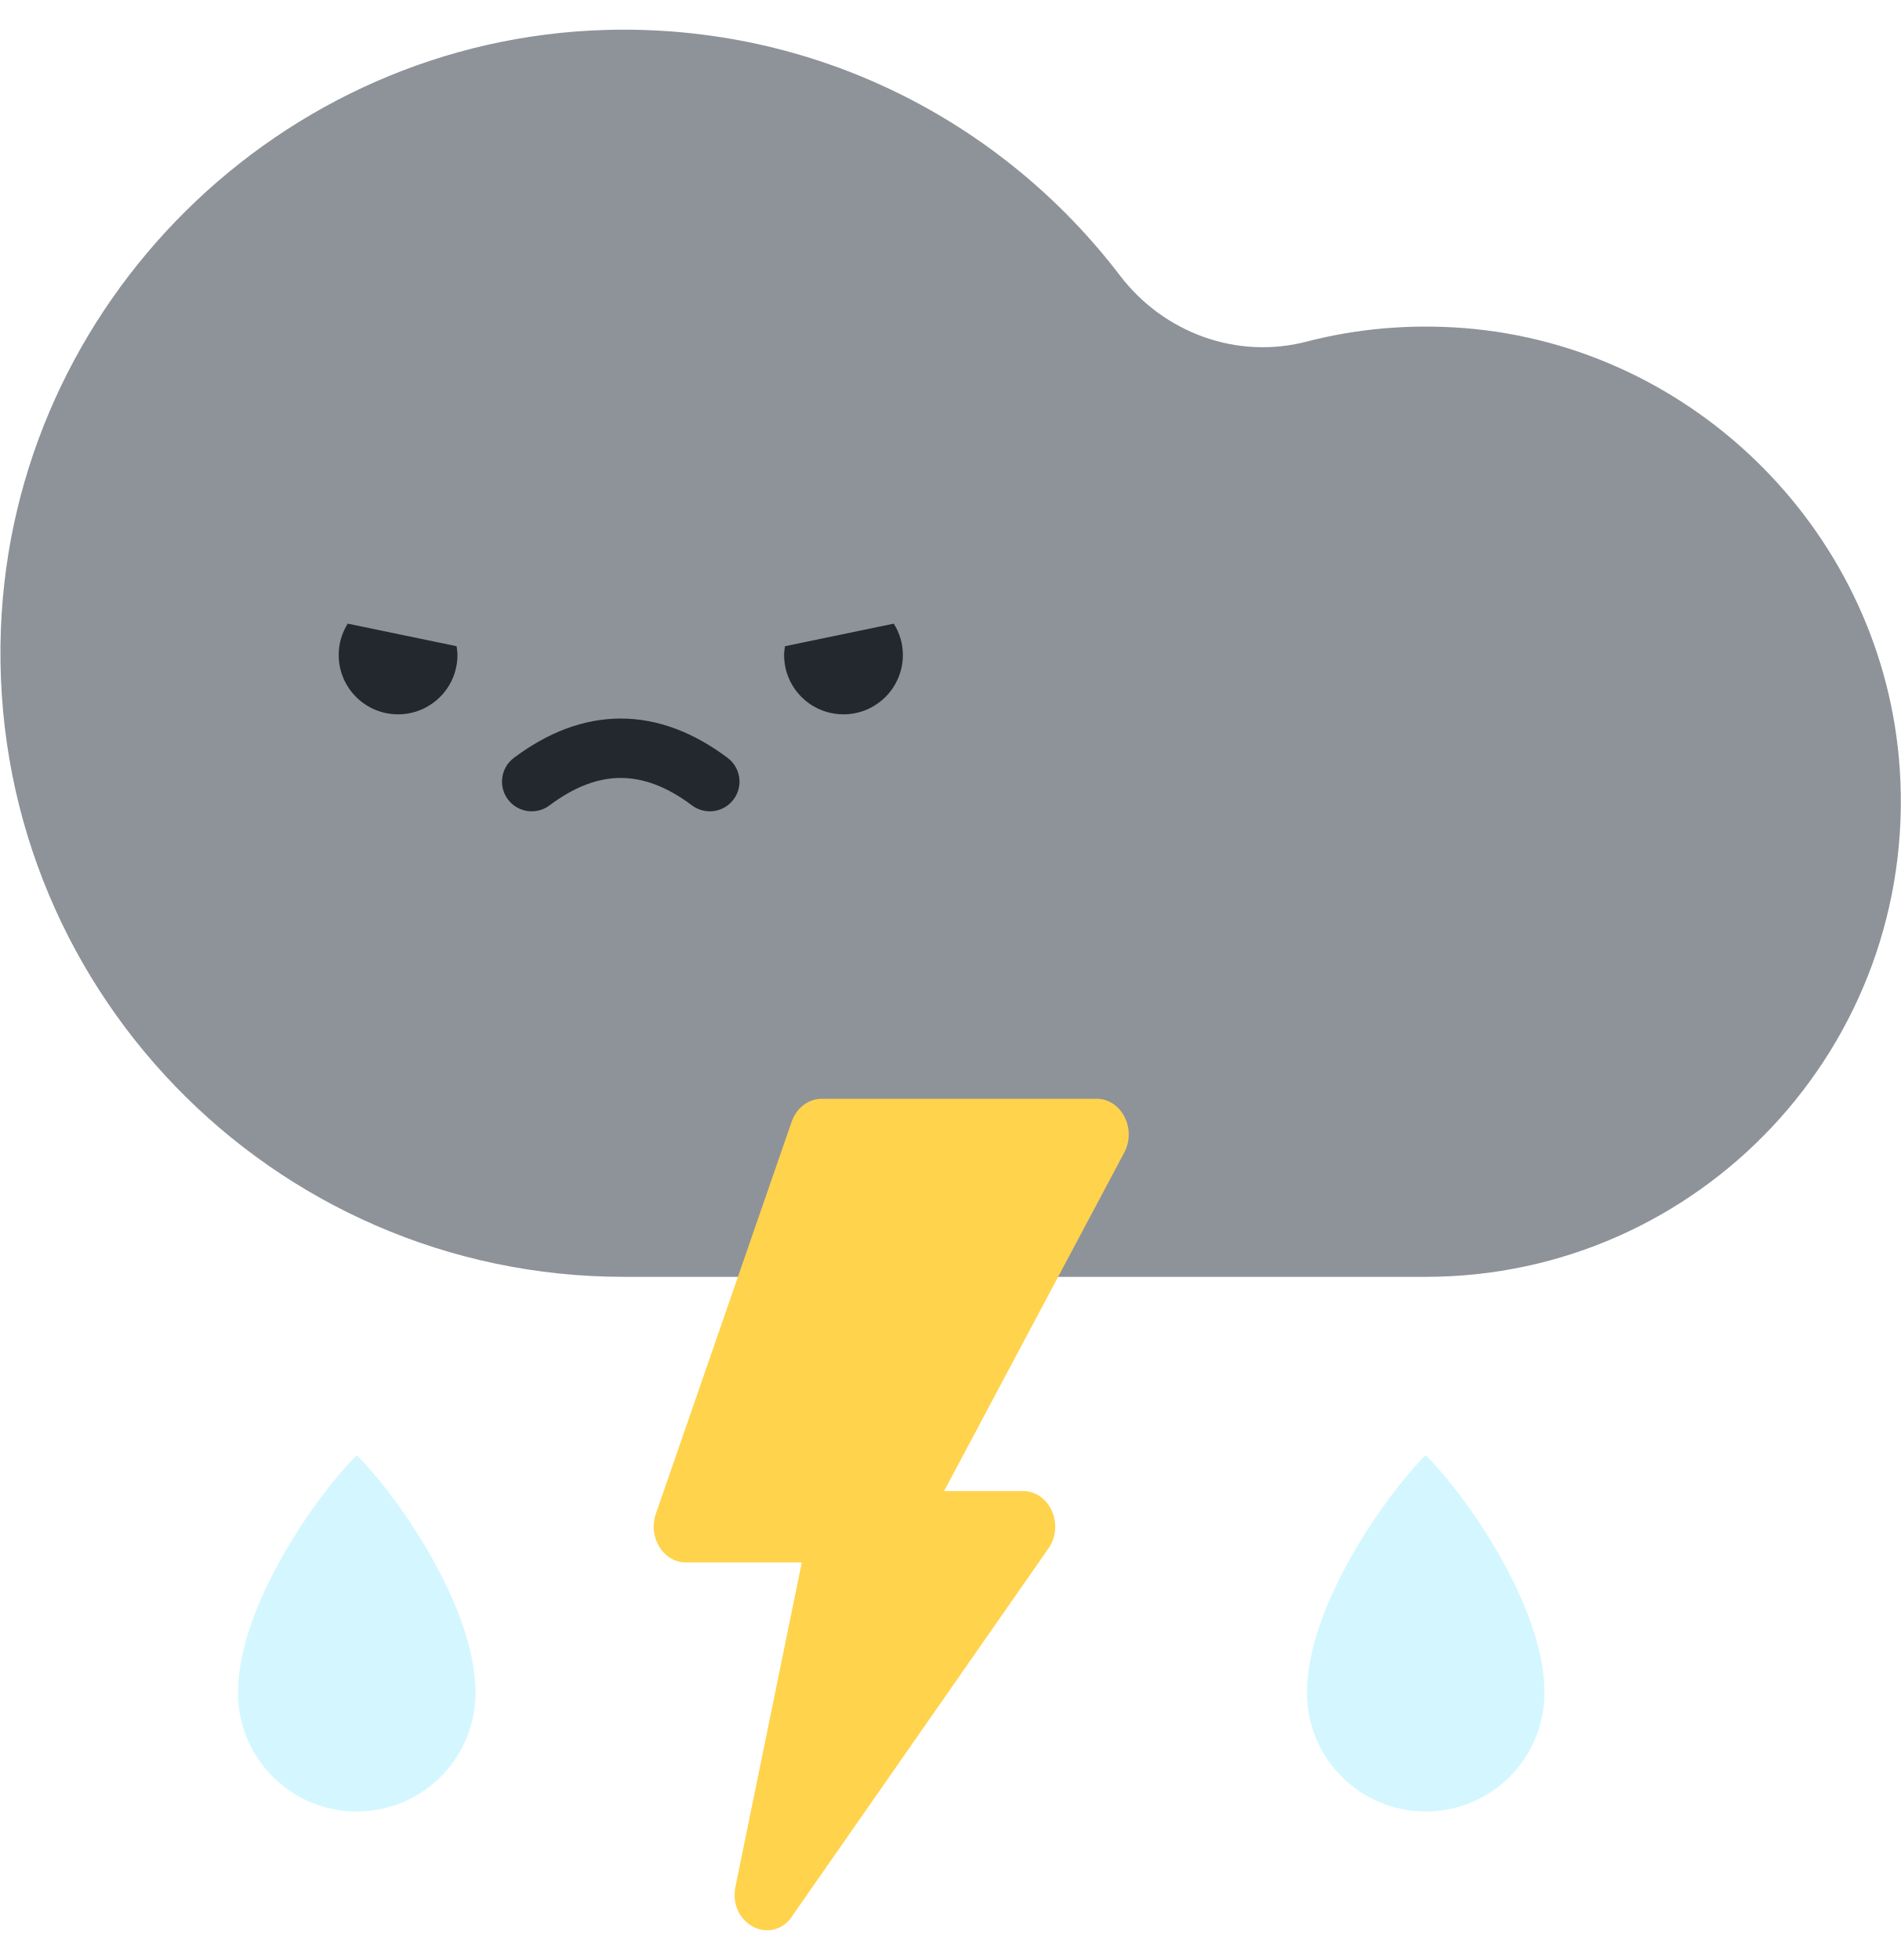
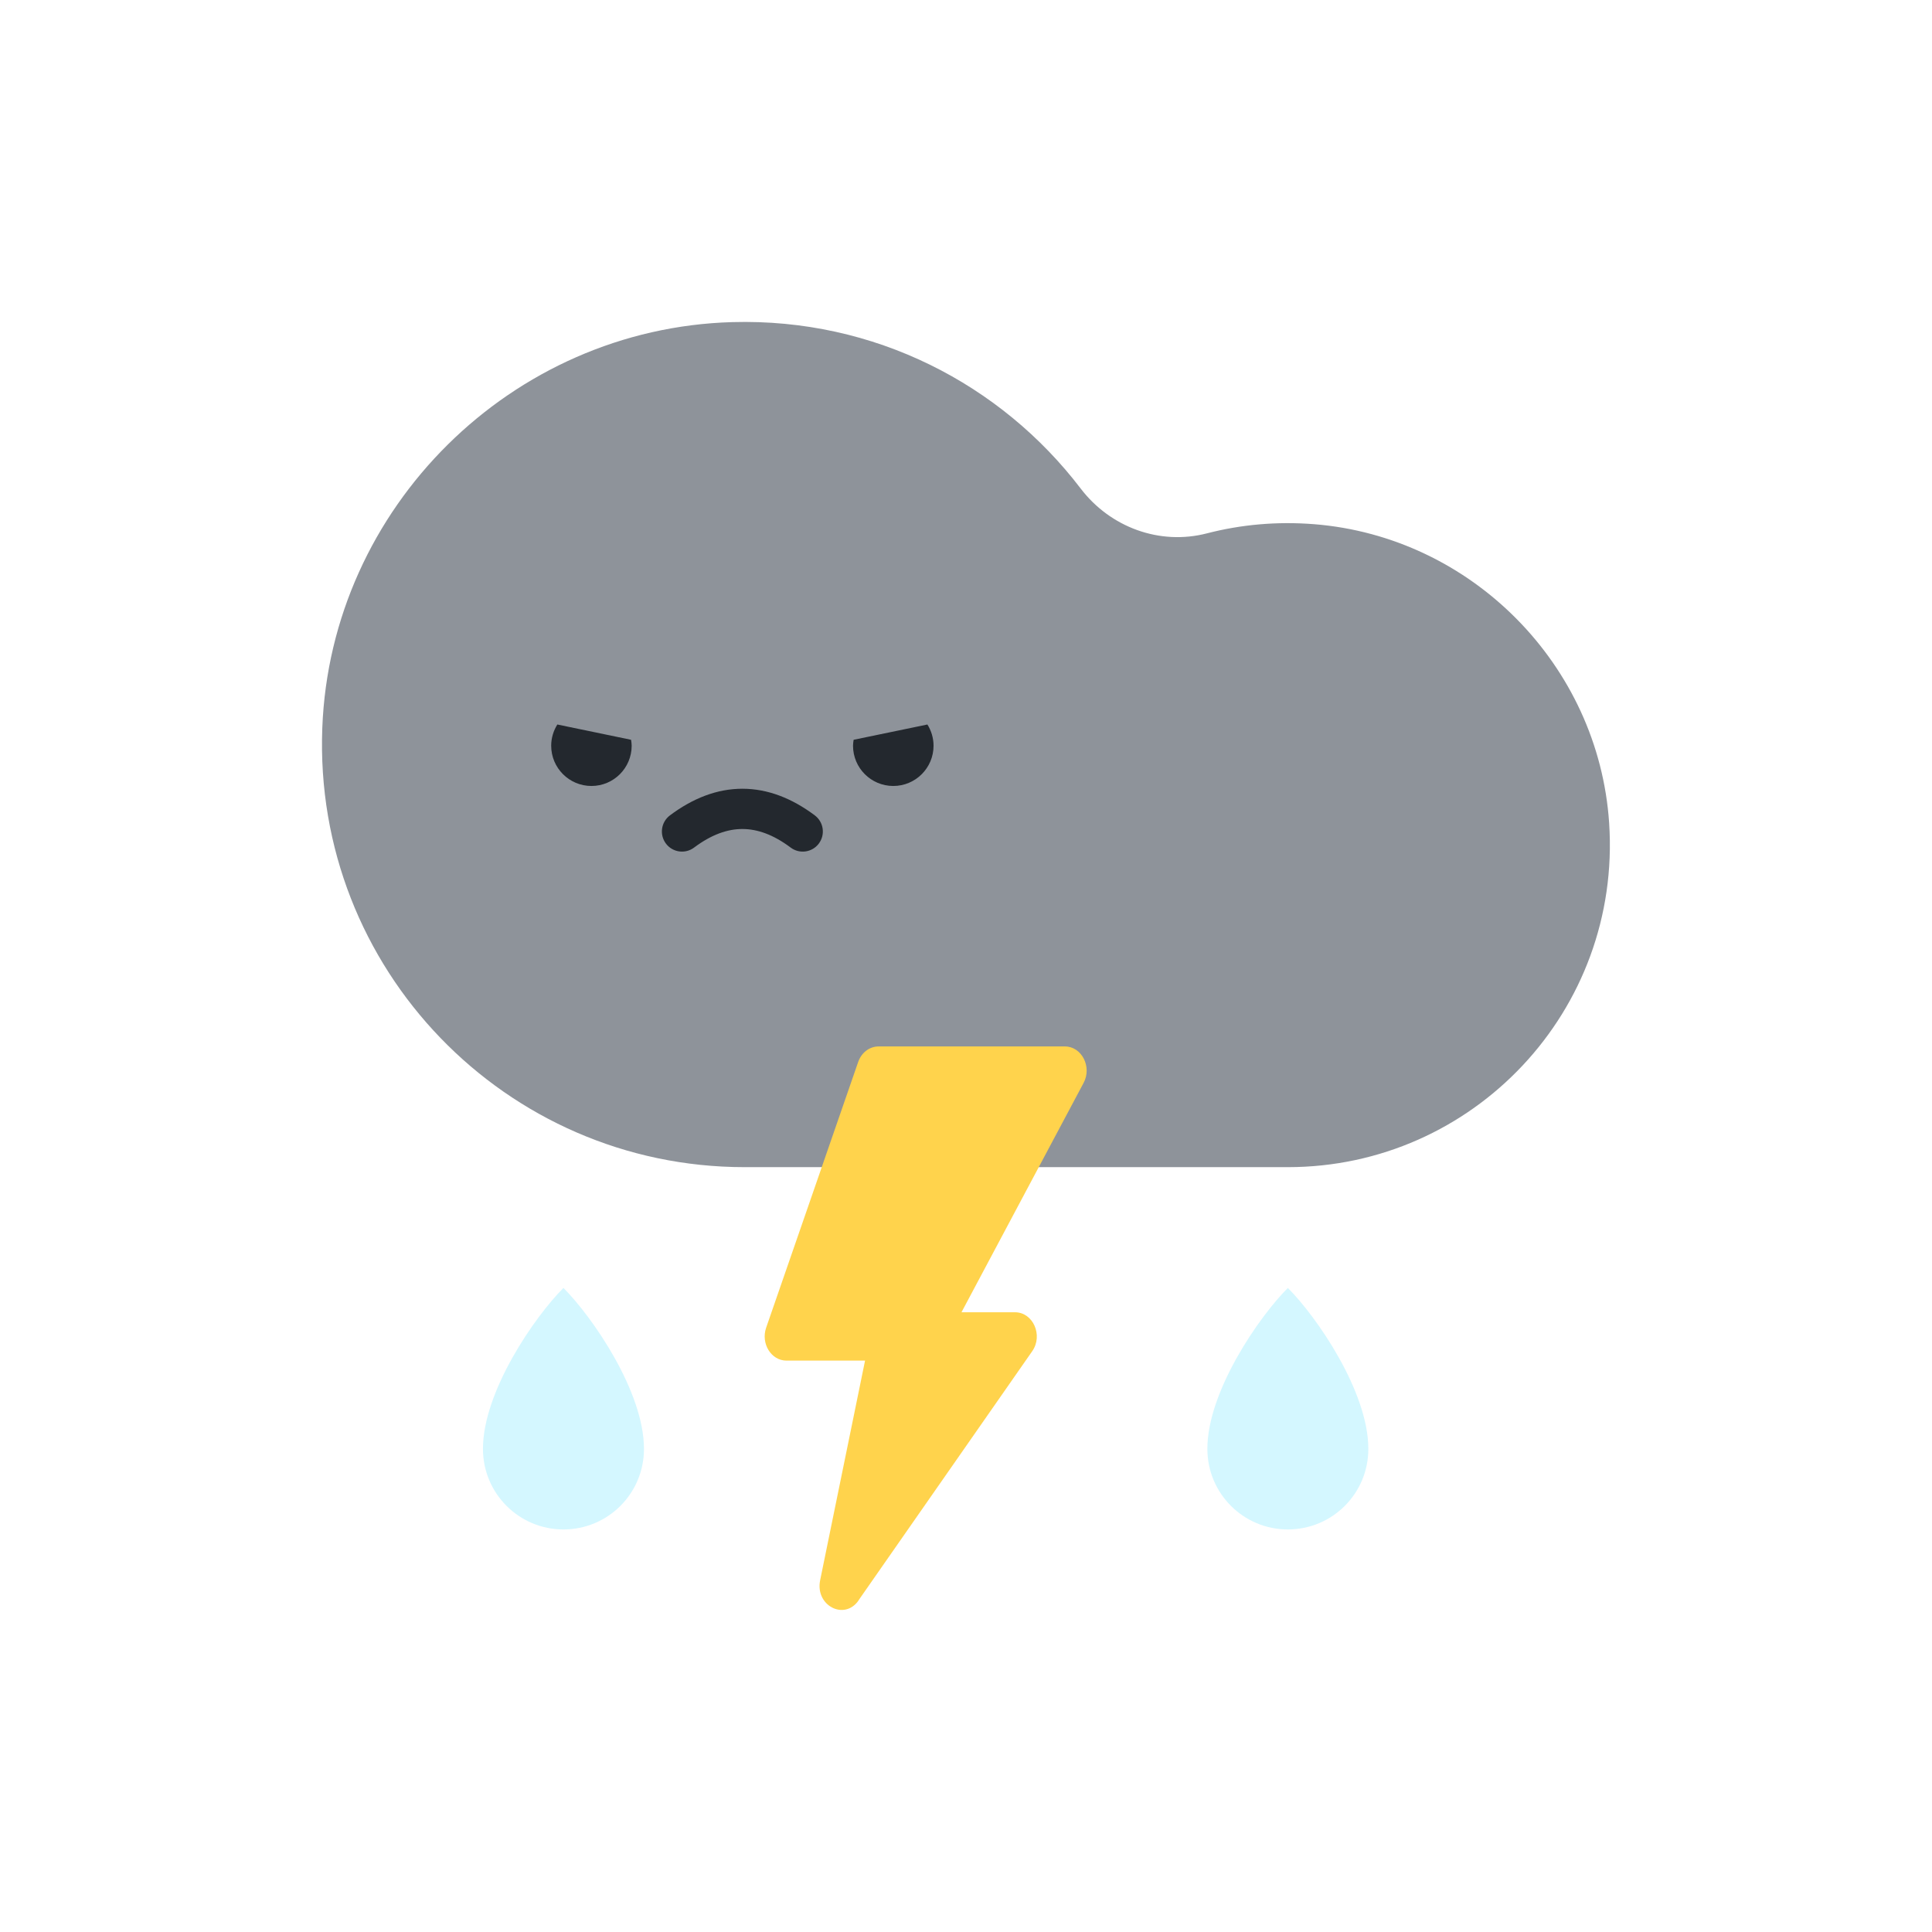
- <svg xmlns="http://www.w3.org/2000/svg" width="32" height="33" viewBox="0 0 32 33" fill="none">
-   <g id="Frame 1707484645">
-     <g id="Group 1000011765">
-       <g id="Group 1000011768">
-         <path id="Vector" d="M24.657 5.524C23.734 5.452 22.839 5.534 21.999 5.752C20.824 6.057 19.594 5.604 18.857 4.637C16.882 2.049 13.732 0.404 10.202 0.504C4.72 0.659 0.223 5.109 0.015 10.589C-0.212 16.574 4.572 21.498 10.507 21.498H24.007C28.607 21.498 32.301 17.614 31.989 12.946C31.726 9.026 28.574 5.837 24.659 5.524H24.657Z" fill="#8E939A" />
-         <path id="Vector (Stroke)" fill-rule="evenodd" clip-rule="evenodd" d="M10.453 12.098C11.085 12.098 11.688 12.337 12.252 12.76C12.473 12.926 12.518 13.239 12.352 13.46C12.187 13.681 11.873 13.726 11.652 13.56C11.217 13.234 10.82 13.098 10.453 13.098C10.085 13.098 9.688 13.234 9.253 13.56C9.032 13.726 8.718 13.681 8.553 13.46C8.387 13.239 8.432 12.926 8.653 12.76C9.217 12.337 9.82 12.098 10.453 12.098Z" fill="#23282E" />
-         <path id="Vector_2" d="M5.703 11.027C5.703 11.58 6.15 12.027 6.703 12.027C7.255 12.027 7.703 11.58 7.703 11.027C7.703 10.977 7.695 10.93 7.688 10.88L5.855 10.5C5.76 10.652 5.703 10.832 5.703 11.027Z" fill="#23282E" />
-         <path id="Vector_3" d="M15.203 11.027C15.203 11.58 14.755 12.027 14.203 12.027C13.65 12.027 13.203 11.58 13.203 11.027C13.203 10.977 13.21 10.93 13.218 10.88L15.05 10.5C15.145 10.652 15.203 10.832 15.203 11.027Z" fill="#23282E" />
-       </g>
-       <path id="Vector_4" d="M13.336 32.265L17.654 26.071C17.93 25.678 17.676 25.105 17.227 25.105H15.897L18.93 19.407C19.144 19.007 18.884 18.5 18.465 18.5H13.836C13.612 18.5 13.412 18.653 13.331 18.884L11.043 25.489C10.908 25.882 11.168 26.306 11.549 26.306H13.501L12.384 31.764C12.257 32.391 12.985 32.772 13.339 32.265H13.336Z" fill="#FFD34C" />
-       <path id="Vector_5" d="M6.007 24.5C5.293 25.214 4.007 27.071 4.007 28.499C4.007 29.603 4.9 30.5 6.007 30.5C7.113 30.5 8.007 29.606 8.007 28.499C8.007 27.071 6.72 25.214 6.007 24.5Z" fill="#D4F7FF" />
-       <path id="Vector_6" d="M24.007 24.5C23.293 25.214 22.007 27.071 22.007 28.499C22.007 29.603 22.9 30.5 24.007 30.5C25.113 30.5 26.007 29.606 26.007 28.499C26.007 27.071 24.721 25.214 24.007 24.5Z" fill="#D4F7FF" />
-     </g>
-   </g>
+ <svg xmlns="http://www.w3.org/2000/svg" width="44" height="44" viewBox="0 0 44 44" fill="none">
+   <path d="M29.926 11.938C29.08 11.871 28.26 11.947 27.49 12.146C26.413 12.426 25.286 12.011 24.61 11.124C22.8 8.752 19.913 7.244 16.677 7.336C11.652 7.478 7.53 11.557 7.34 16.58C7.132 22.066 11.517 26.581 16.957 26.581H29.33C33.546 26.581 36.933 23.02 36.647 18.741C36.406 15.148 33.517 12.224 29.928 11.938H29.926Z" fill="#8E939A" />
+   <path fill-rule="evenodd" clip-rule="evenodd" d="M16.907 17.963C17.487 17.963 18.039 18.182 18.557 18.57C18.759 18.722 18.8 19.009 18.648 19.212C18.497 19.414 18.209 19.455 18.007 19.303C17.608 19.004 17.244 18.88 16.907 18.88C16.57 18.88 16.206 19.004 15.807 19.303C15.605 19.455 15.318 19.414 15.166 19.212C15.014 19.009 15.055 18.722 15.257 18.57C15.775 18.182 16.327 17.963 16.907 17.963Z" fill="#23282E" />
+   <path d="M12.553 16.983C12.553 17.49 12.963 17.9 13.47 17.9C13.976 17.9 14.386 17.49 14.386 16.983C14.386 16.938 14.379 16.894 14.372 16.848L12.693 16.5C12.606 16.64 12.553 16.805 12.553 16.983Z" fill="#23282E" />
+   <path d="M21.261 16.983C21.261 17.49 20.85 17.9 20.344 17.9C19.838 17.9 19.427 17.49 19.427 16.983C19.427 16.938 19.434 16.894 19.441 16.848L21.121 16.5C21.208 16.64 21.261 16.805 21.261 16.983Z" fill="#23282E" />
+   <path d="M19.55 36.45L23.508 30.773C23.761 30.412 23.528 29.886 23.116 29.886H21.897L24.678 24.663C24.874 24.297 24.636 23.832 24.252 23.832H20.009C19.803 23.832 19.619 23.972 19.545 24.184L17.448 30.239C17.325 30.599 17.562 30.987 17.912 30.987H19.701L18.678 35.99C18.561 36.565 19.228 36.915 19.553 36.45H19.55Z" fill="#FFD34C" />
+   <path d="M12.832 29.332C12.178 29.986 10.999 31.689 10.999 32.998C10.999 34.01 11.818 34.832 12.832 34.832C13.847 34.832 14.666 34.013 14.666 32.998C14.666 31.689 13.486 29.986 12.832 29.332Z" fill="#D4F7FF" />
+   <path d="M29.33 29.332C28.676 29.986 27.497 31.689 27.497 32.998C27.497 34.01 28.316 34.832 29.33 34.832C30.344 34.832 31.163 34.013 31.163 32.998C31.163 31.689 29.984 29.986 29.33 29.332Z" fill="#D4F7FF" />
</svg>
